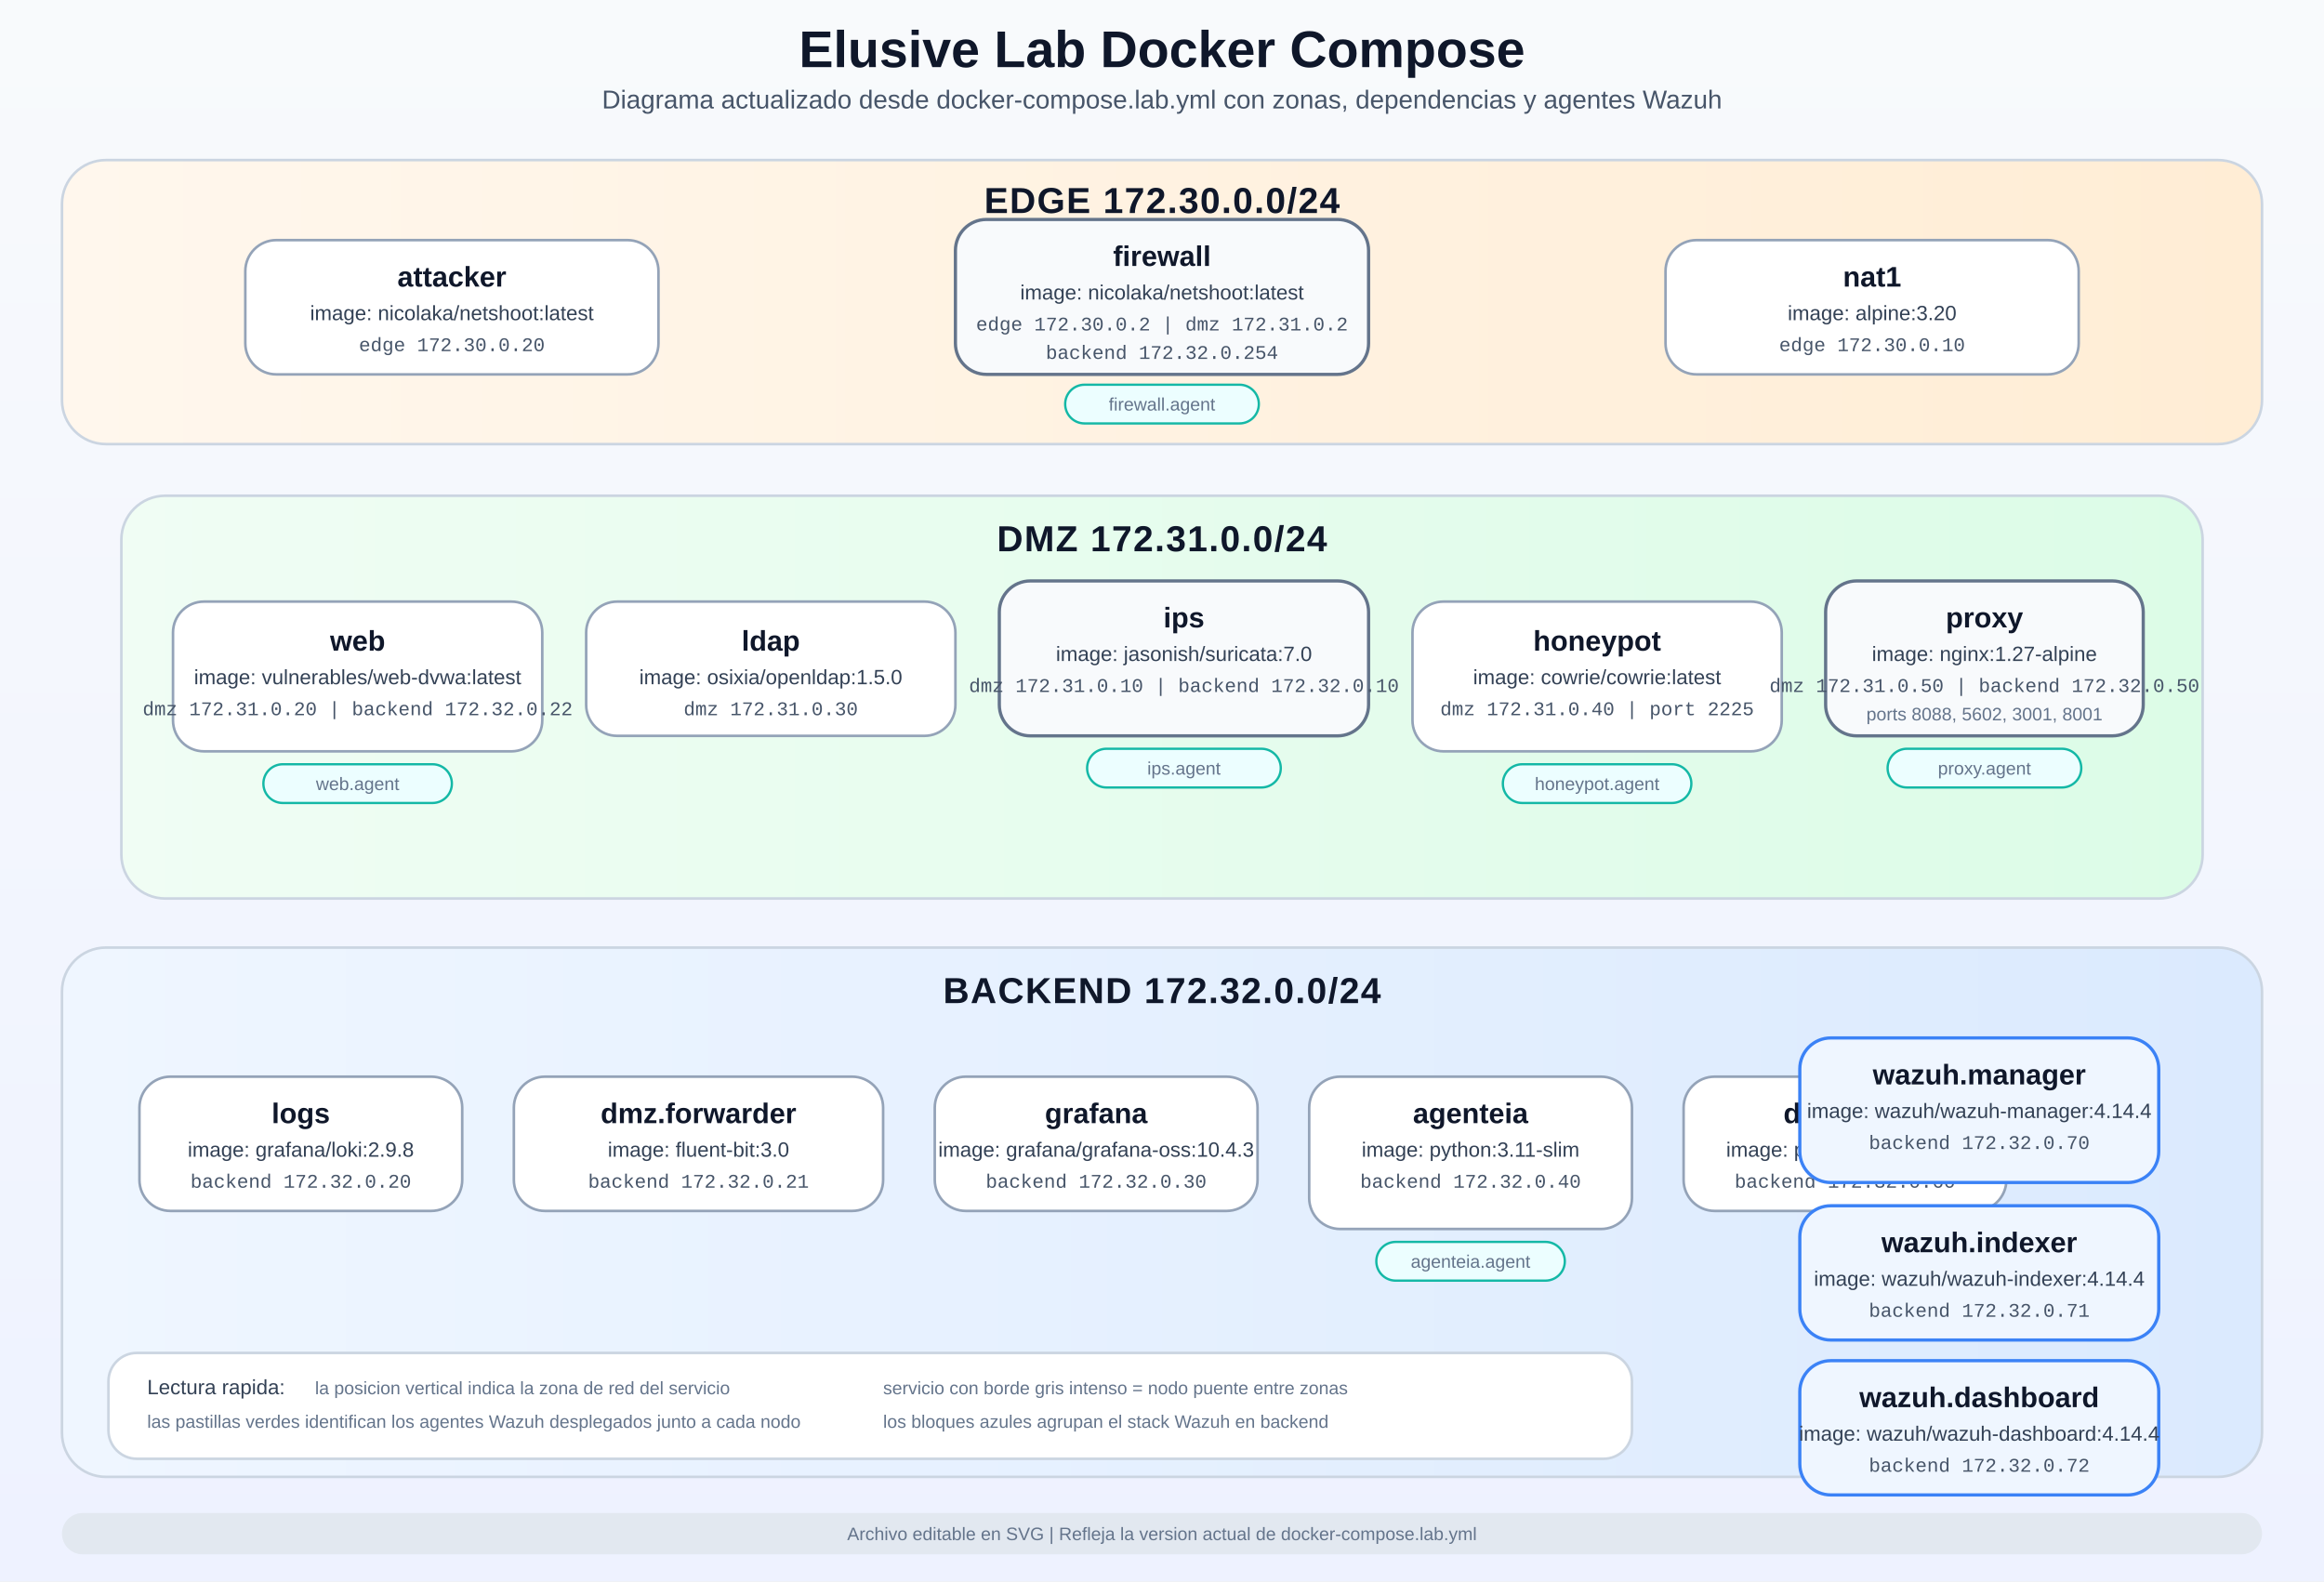
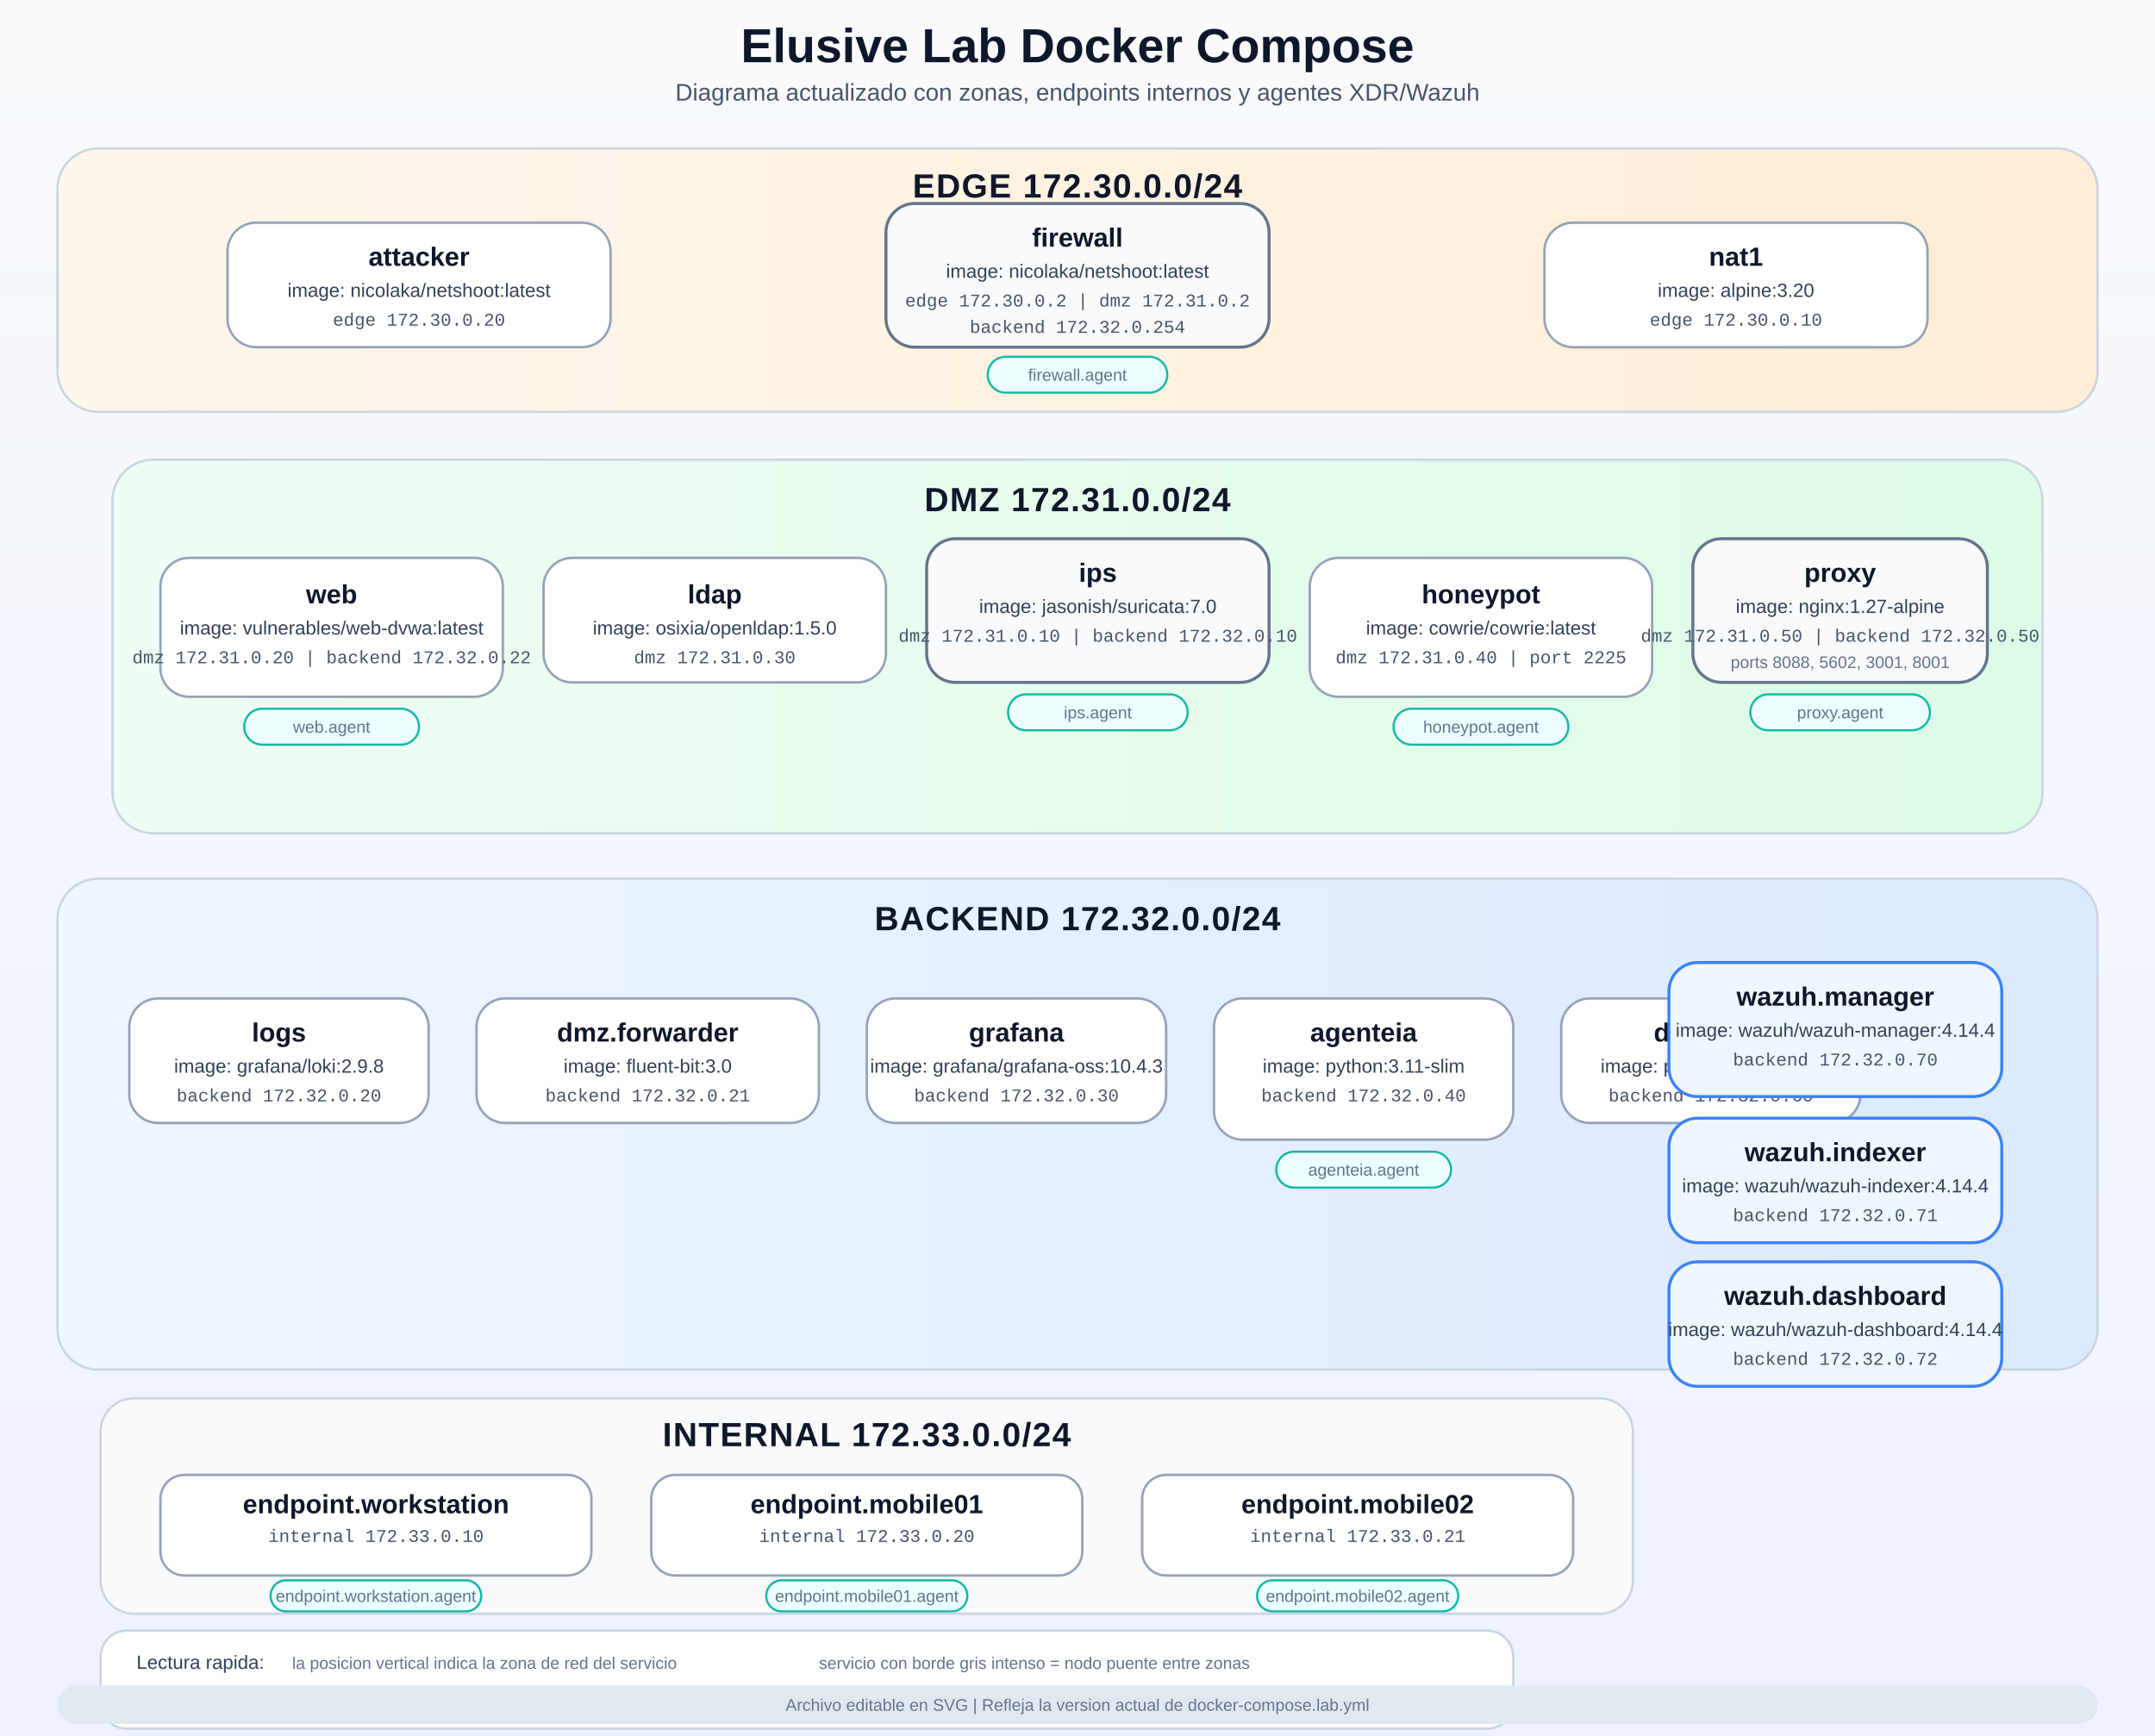
- <svg xmlns="http://www.w3.org/2000/svg" width="1800" height="1225" viewBox="0 0 1800 1225">
+ <svg xmlns="http://www.w3.org/2000/svg" width="1800" height="1450" viewBox="0 0 1800 1450">
  <defs>
    <style>
      .title { font: 700 40px 'Segoe UI', Arial, sans-serif; fill: #0f172a; }
      .subtitle { font: 500 20px 'Segoe UI', Arial, sans-serif; fill: #475569; }
      .zoneTitle { font: 700 28px 'Segoe UI', Arial, sans-serif; fill: #0f172a; letter-spacing: 1px; }
      .nodeTitle { font: 700 22px 'Segoe UI', Arial, sans-serif; fill: #0f172a; }
      .body { font: 500 16px 'Segoe UI', Arial, sans-serif; fill: #334155; }
      .mono { font: 500 15px 'Consolas', 'Courier New', monospace; fill: #475569; }
      .note { font: 500 14px 'Segoe UI', Arial, sans-serif; fill: #64748b; }
      .zoneEdge { stroke: #cbd5e1; stroke-width: 2; }
      .service { fill: #ffffff; stroke: #94a3b8; stroke-width: 2; }
      .core { fill: #f8fafc; stroke: #64748b; stroke-width: 2.5; }
      .wazuh { fill: #eff6ff; stroke: #3b82f6; stroke-width: 2.5; }
      .agent { fill: #ecfeff; stroke: #14b8a6; stroke-width: 1.8; }
      .footer { fill: #e2e8f0; }
    </style>
    <linearGradient id="bg" x1="0" y1="0" x2="0" y2="1">
      <stop offset="0%" stop-color="#f8fafc" />
      <stop offset="100%" stop-color="#eef2ff" />
    </linearGradient>
    <linearGradient id="edgeBg" x1="0" y1="0" x2="1" y2="0">
      <stop offset="0%" stop-color="#fff7ed" />
      <stop offset="100%" stop-color="#ffedd5" />
    </linearGradient>
    <linearGradient id="dmzBg" x1="0" y1="0" x2="1" y2="0">
      <stop offset="0%" stop-color="#f0fdf4" />
      <stop offset="100%" stop-color="#dcfce7" />
    </linearGradient>
    <linearGradient id="backendBg" x1="0" y1="0" x2="1" y2="0">
      <stop offset="0%" stop-color="#eff6ff" />
      <stop offset="100%" stop-color="#dbeafe" />
    </linearGradient>
  </defs>
-   <rect x="0" y="0" width="1800" height="1225" fill="url(#bg)" />
+   <rect x="0" y="0" width="1800" height="1450" fill="url(#bg)" />
  <text x="900" y="52" text-anchor="middle" class="title">Elusive Lab Docker Compose</text>
-   <text x="900" y="84" text-anchor="middle" class="subtitle">Diagrama actualizado desde docker-compose.lab.yml con zonas, dependencias y agentes Wazuh</text>
+   <text x="900" y="84" text-anchor="middle" class="subtitle">Diagrama actualizado con zonas, endpoints internos y agentes XDR/Wazuh</text>
  <rect x="48" y="124" width="1704" height="220" rx="34" ry="34" fill="url(#edgeBg)" class="zoneEdge" />
  <text x="900" y="165" text-anchor="middle" class="zoneTitle">EDGE 172.30.0.0/24</text>
  <rect x="94" y="384" width="1612" height="312" rx="34" ry="34" fill="url(#dmzBg)" class="zoneEdge" />
  <text x="900" y="427" text-anchor="middle" class="zoneTitle">DMZ 172.31.0.0/24</text>
  <rect x="48" y="734" width="1704" height="410" rx="34" ry="34" fill="url(#backendBg)" class="zoneEdge" />
  <text x="900" y="777" text-anchor="middle" class="zoneTitle">BACKEND 172.32.0.0/24</text>
  <rect x="190" y="186" width="320" height="104" rx="24" ry="24" class="service" />
  <text x="350" y="222" text-anchor="middle" class="nodeTitle">attacker</text>
  <text x="350" y="248" text-anchor="middle" class="body">image: nicolaka/netshoot:latest</text>
  <text x="350" y="272" text-anchor="middle" class="mono">edge 172.30.0.20</text>
  <rect x="740" y="170" width="320" height="120" rx="24" ry="24" class="core" />
  <text x="900" y="206" text-anchor="middle" class="nodeTitle">firewall</text>
  <text x="900" y="232" text-anchor="middle" class="body">image: nicolaka/netshoot:latest</text>
  <text x="900" y="256" text-anchor="middle" class="mono">edge 172.30.0.2 | dmz 172.31.0.2</text>
  <text x="900" y="278" text-anchor="middle" class="mono">backend 172.32.0.254</text>
  <rect x="825" y="298" width="150" height="30" rx="15" ry="15" class="agent" />
  <text x="900" y="318" text-anchor="middle" class="note">firewall.agent</text>
  <rect x="1290" y="186" width="320" height="104" rx="24" ry="24" class="service" />
  <text x="1450" y="222" text-anchor="middle" class="nodeTitle">nat1</text>
  <text x="1450" y="248" text-anchor="middle" class="body">image: alpine:3.20</text>
  <text x="1450" y="272" text-anchor="middle" class="mono">edge 172.30.0.10</text>
  <rect x="134" y="466" width="286" height="116" rx="24" ry="24" class="service" />
  <text x="277" y="504" text-anchor="middle" class="nodeTitle">web</text>
  <text x="277" y="530" text-anchor="middle" class="body">image: vulnerables/web-dvwa:latest</text>
  <text x="277" y="554" text-anchor="middle" class="mono">dmz 172.31.0.20 | backend 172.32.0.22</text>
  <rect x="204" y="592" width="146" height="30" rx="15" ry="15" class="agent" />
  <text x="277" y="612" text-anchor="middle" class="note">web.agent</text>
  <rect x="454" y="466" width="286" height="104" rx="24" ry="24" class="service" />
  <text x="597" y="504" text-anchor="middle" class="nodeTitle">ldap</text>
  <text x="597" y="530" text-anchor="middle" class="body">image: osixia/openldap:1.5.0</text>
  <text x="597" y="554" text-anchor="middle" class="mono">dmz 172.31.0.30</text>
  <rect x="774" y="450" width="286" height="120" rx="24" ry="24" class="core" />
  <text x="917" y="486" text-anchor="middle" class="nodeTitle">ips</text>
  <text x="917" y="512" text-anchor="middle" class="body">image: jasonish/suricata:7.0</text>
  <text x="917" y="536" text-anchor="middle" class="mono">dmz 172.31.0.10 | backend 172.32.0.10</text>
  <rect x="842" y="580" width="150" height="30" rx="15" ry="15" class="agent" />
  <text x="917" y="600" text-anchor="middle" class="note">ips.agent</text>
  <rect x="1094" y="466" width="286" height="116" rx="24" ry="24" class="service" />
  <text x="1237" y="504" text-anchor="middle" class="nodeTitle">honeypot</text>
  <text x="1237" y="530" text-anchor="middle" class="body">image: cowrie/cowrie:latest</text>
  <text x="1237" y="554" text-anchor="middle" class="mono">dmz 172.31.0.40 | port 2225</text>
  <rect x="1164" y="592" width="146" height="30" rx="15" ry="15" class="agent" />
  <text x="1237" y="612" text-anchor="middle" class="note">honeypot.agent</text>
  <rect x="1414" y="450" width="246" height="120" rx="24" ry="24" class="core" />
  <text x="1537" y="486" text-anchor="middle" class="nodeTitle">proxy</text>
  <text x="1537" y="512" text-anchor="middle" class="body">image: nginx:1.27-alpine</text>
  <text x="1537" y="536" text-anchor="middle" class="mono">dmz 172.31.0.50 | backend 172.32.0.50</text>
  <text x="1537" y="558" text-anchor="middle" class="note">ports 8088, 5602, 3001, 8001</text>
  <rect x="1462" y="580" width="150" height="30" rx="15" ry="15" class="agent" />
  <text x="1537" y="600" text-anchor="middle" class="note">proxy.agent</text>
  <rect x="108" y="834" width="250" height="104" rx="24" ry="24" class="service" />
  <text x="233" y="870" text-anchor="middle" class="nodeTitle">logs</text>
  <text x="233" y="896" text-anchor="middle" class="body">image: grafana/loki:2.9.8</text>
  <text x="233" y="920" text-anchor="middle" class="mono">backend 172.32.0.20</text>
  <rect x="398" y="834" width="286" height="104" rx="24" ry="24" class="service" />
  <text x="541" y="870" text-anchor="middle" class="nodeTitle">dmz.forwarder</text>
  <text x="541" y="896" text-anchor="middle" class="body">image: fluent-bit:3.0</text>
  <text x="541" y="920" text-anchor="middle" class="mono">backend 172.32.0.21</text>
  <rect x="724" y="834" width="250" height="104" rx="24" ry="24" class="service" />
  <text x="849" y="870" text-anchor="middle" class="nodeTitle">grafana</text>
  <text x="849" y="896" text-anchor="middle" class="body">image: grafana/grafana-oss:10.4.3</text>
  <text x="849" y="920" text-anchor="middle" class="mono">backend 172.32.0.30</text>
  <rect x="1014" y="834" width="250" height="118" rx="24" ry="24" class="service" />
  <text x="1139" y="870" text-anchor="middle" class="nodeTitle">agenteia</text>
  <text x="1139" y="896" text-anchor="middle" class="body">image: python:3.11-slim</text>
  <text x="1139" y="920" text-anchor="middle" class="mono">backend 172.32.0.40</text>
  <rect x="1066" y="962" width="146" height="30" rx="15" ry="15" class="agent" />
  <text x="1139" y="982" text-anchor="middle" class="note">agenteia.agent</text>
  <rect x="1304" y="834" width="250" height="104" rx="24" ry="24" class="service" />
  <text x="1429" y="870" text-anchor="middle" class="nodeTitle">database</text>
  <text x="1429" y="896" text-anchor="middle" class="body">image: postgres:16-alpine</text>
  <text x="1429" y="920" text-anchor="middle" class="mono">backend 172.32.0.60</text>
  <rect x="1394" y="804" width="278" height="112" rx="24" ry="24" class="wazuh" />
  <text x="1533" y="840" text-anchor="middle" class="nodeTitle">wazuh.manager</text>
  <text x="1533" y="866" text-anchor="middle" class="body">image: wazuh/wazuh-manager:4.14.4</text>
  <text x="1533" y="890" text-anchor="middle" class="mono">backend 172.32.0.70</text>
  <rect x="1394" y="934" width="278" height="104" rx="24" ry="24" class="wazuh" />
  <text x="1533" y="970" text-anchor="middle" class="nodeTitle">wazuh.indexer</text>
  <text x="1533" y="996" text-anchor="middle" class="body">image: wazuh/wazuh-indexer:4.14.4</text>
  <text x="1533" y="1020" text-anchor="middle" class="mono">backend 172.32.0.71</text>
  <rect x="1394" y="1054" width="278" height="104" rx="24" ry="24" class="wazuh" />
  <text x="1533" y="1090" text-anchor="middle" class="nodeTitle">wazuh.dashboard</text>
  <text x="1533" y="1116" text-anchor="middle" class="body">image: wazuh/wazuh-dashboard:4.14.4</text>
  <text x="1533" y="1140" text-anchor="middle" class="mono">backend 172.32.0.72</text>
-   <rect x="84" y="1048" width="1180" height="82" rx="22" ry="22" fill="#ffffff" stroke="#cbd5e1" stroke-width="2" />
-   <text x="114" y="1080" class="body">Lectura rapida:</text>
-   <text x="244" y="1080" class="note">la posicion vertical indica la zona de red del servicio</text>
-   <text x="114" y="1106" class="note">las pastillas verdes identifican los agentes Wazuh desplegados junto a cada nodo</text>
-   <text x="684" y="1080" class="note">servicio con borde gris intenso = nodo puente entre zonas</text>
-   <text x="684" y="1106" class="note">los bloques azules agrupan el stack Wazuh en backend</text>
-   <rect x="48" y="1172" width="1704" height="32" rx="16" ry="16" class="footer" />
-   <text x="900" y="1193" text-anchor="middle" class="note">Archivo editable en SVG | Refleja la version actual de docker-compose.lab.yml</text>
+   <rect x="84" y="1168" width="1280" height="180" rx="28" ry="28" fill="#f8fafc" class="zoneEdge" />
+   <text x="724" y="1208" text-anchor="middle" class="zoneTitle">INTERNAL 172.33.0.0/24</text>
+   <rect x="134" y="1232" width="360" height="84" rx="20" ry="20" class="service" />
+   <text x="314" y="1264" text-anchor="middle" class="nodeTitle">endpoint.workstation</text>
+   <text x="314" y="1288" text-anchor="middle" class="mono">internal 172.33.0.10</text>
+   <rect x="226" y="1320" width="176" height="26" rx="13" ry="13" class="agent" />
+   <text x="314" y="1338" text-anchor="middle" class="note">endpoint.workstation.agent</text>
+   <rect x="544" y="1232" width="360" height="84" rx="20" ry="20" class="service" />
+   <text x="724" y="1264" text-anchor="middle" class="nodeTitle">endpoint.mobile01</text>
+   <text x="724" y="1288" text-anchor="middle" class="mono">internal 172.33.0.20</text>
+   <rect x="640" y="1320" width="168" height="26" rx="13" ry="13" class="agent" />
+   <text x="724" y="1338" text-anchor="middle" class="note">endpoint.mobile01.agent</text>
+   <rect x="954" y="1232" width="360" height="84" rx="20" ry="20" class="service" />
+   <text x="1134" y="1264" text-anchor="middle" class="nodeTitle">endpoint.mobile02</text>
+   <text x="1134" y="1288" text-anchor="middle" class="mono">internal 172.33.0.21</text>
+   <rect x="1050" y="1320" width="168" height="26" rx="13" ry="13" class="agent" />
+   <text x="1134" y="1338" text-anchor="middle" class="note">endpoint.mobile02.agent</text>
+   <rect x="84" y="1362" width="1180" height="82" rx="22" ry="22" fill="#ffffff" stroke="#cbd5e1" stroke-width="2" />
+   <text x="114" y="1394" class="body">Lectura rapida:</text>
+   <text x="244" y="1394" class="note">la posicion vertical indica la zona de red del servicio</text>
+   <text x="114" y="1420" class="note">las pastillas verdes identifican los agentes Wazuh desplegados junto a cada nodo</text>
+   <text x="684" y="1394" class="note">servicio con borde gris intenso = nodo puente entre zonas</text>
+   <text x="684" y="1420" class="note">los bloques azules agrupan el stack Wazuh en backend</text>
+   <rect x="48" y="1408" width="1704" height="32" rx="16" ry="16" class="footer" />
+   <text x="900" y="1429" text-anchor="middle" class="note">Archivo editable en SVG | Refleja la version actual de docker-compose.lab.yml</text>
</svg>
